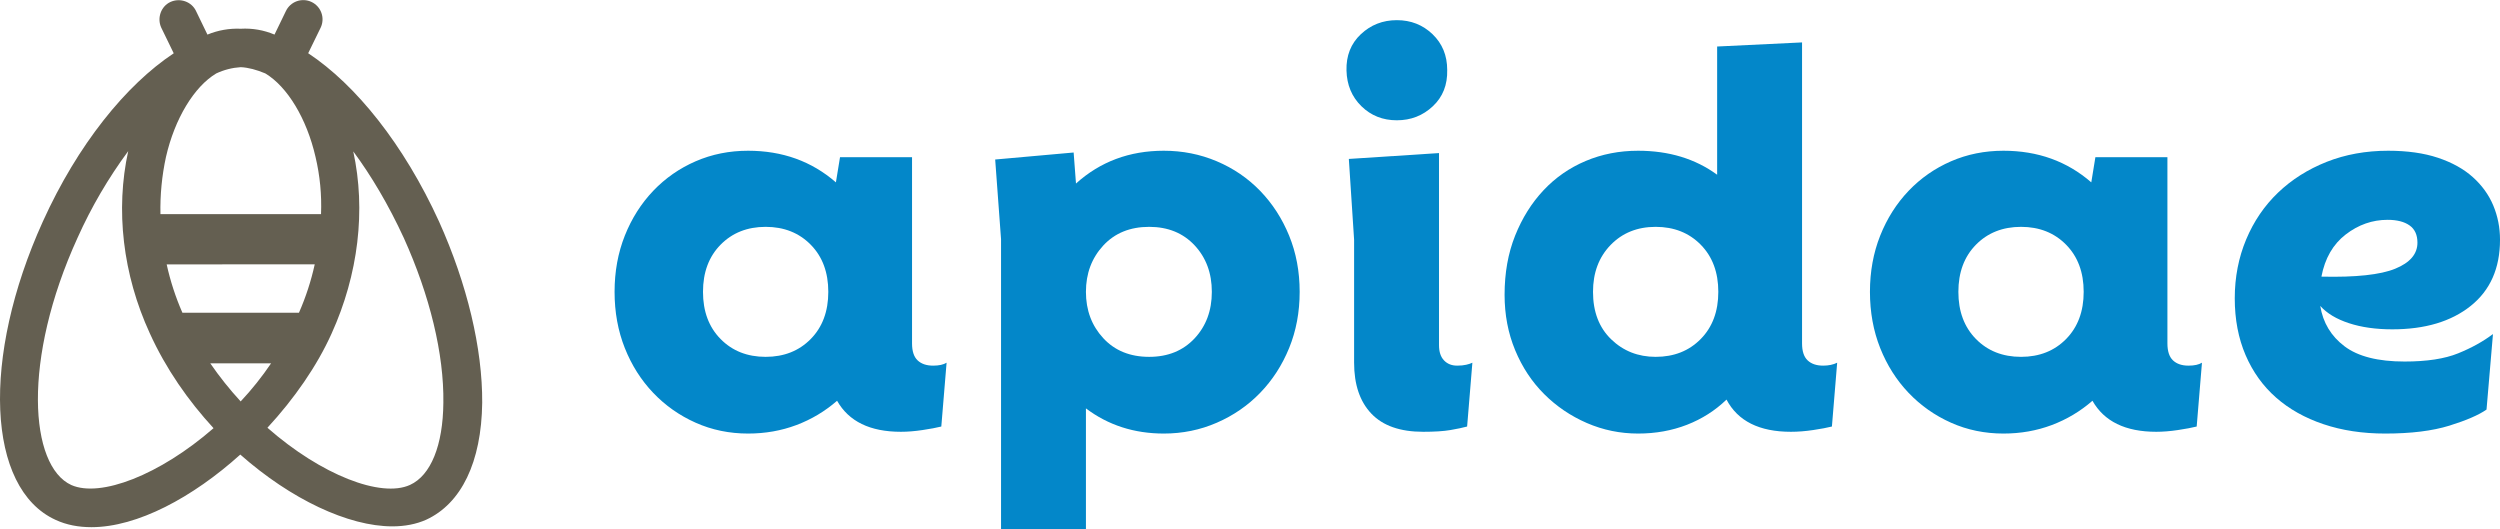
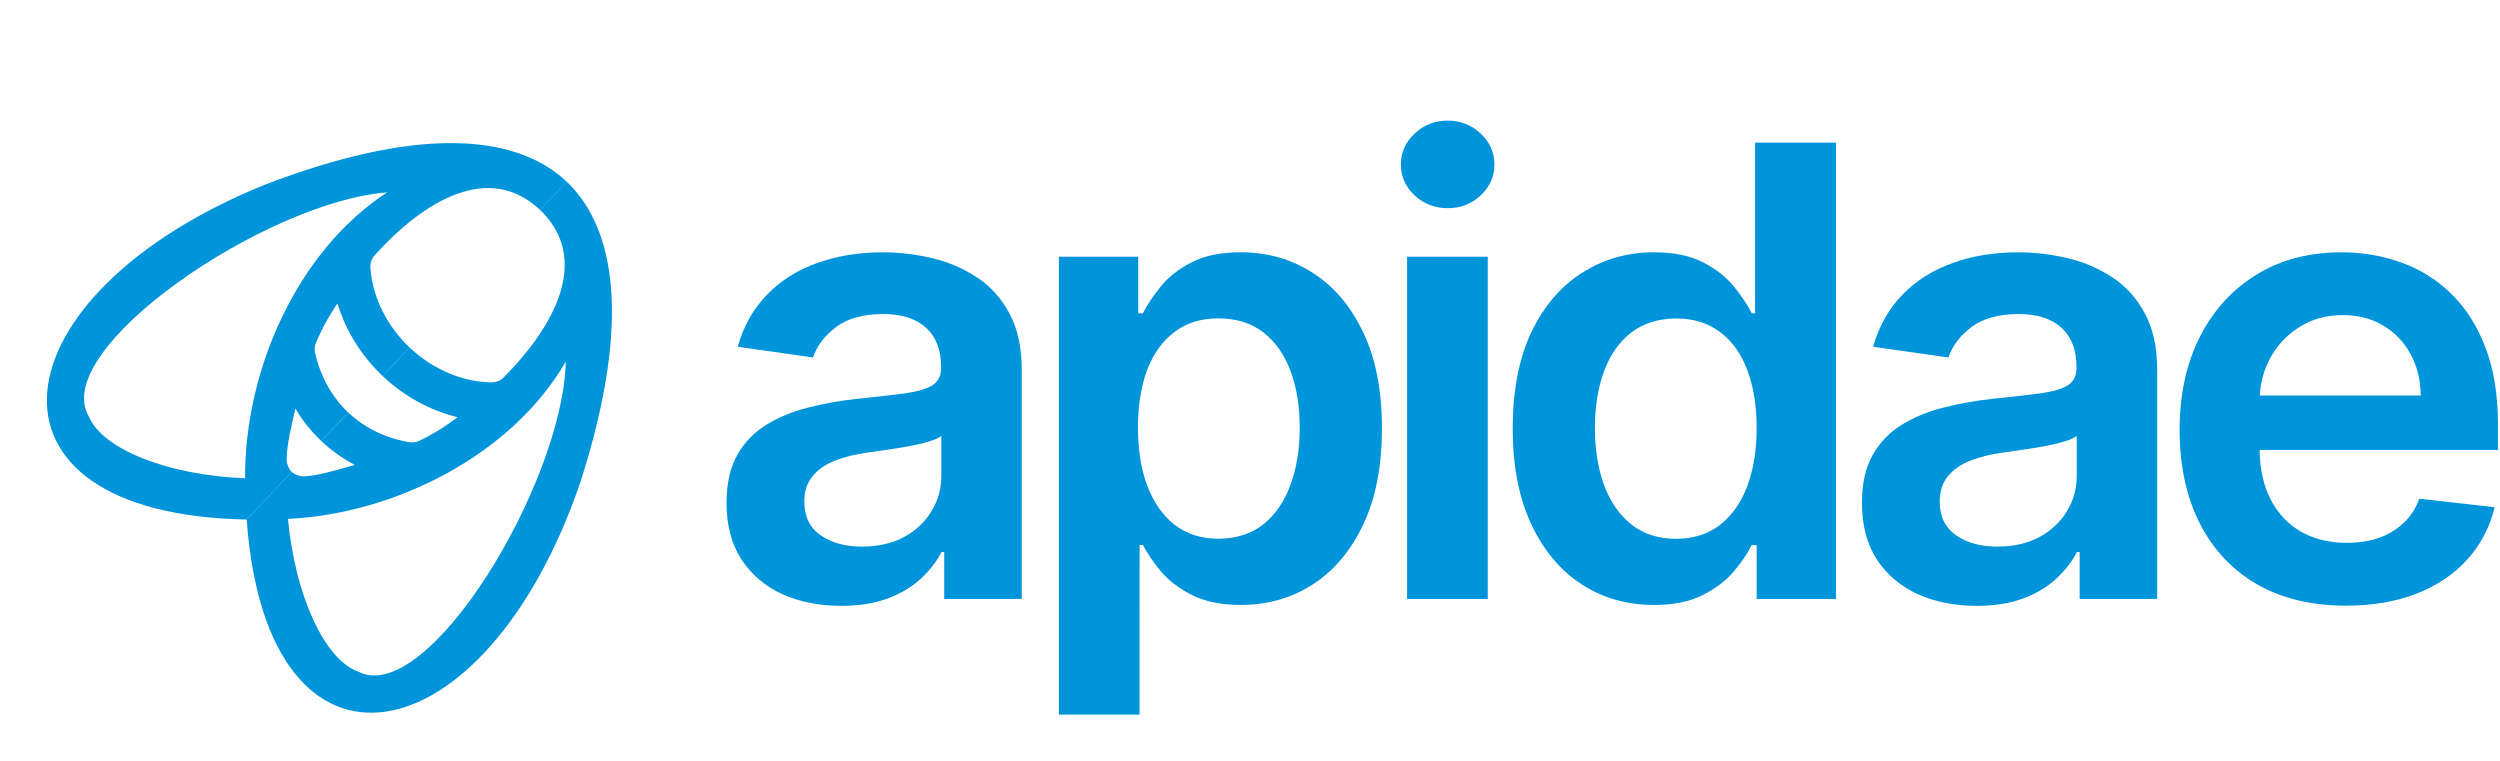
- <svg xmlns="http://www.w3.org/2000/svg" width="161.467mm" height="34.16mm" viewBox="0 0 161.467 34.16" version="1.1" id="svg348">
-   <defs id="defs345" />
-   <g id="layer1">
-     <g transform="matrix(0.2645833,0,0,0.2645833,28.35275,19.5914)" id="g4" style="clip-rule:evenodd;fill-rule:evenodd;stroke-miterlimit:10">
-       <path d="m 0,-19.994 c -8.583,-18.789 -20.3,-33.367 -31.931,-41.059 l 3.051,-6.252 c 0.534,-1.13 0.601,-2.42 0.18,-3.595 -0.418,-1.176 -1.287,-2.134 -2.414,-2.668 -1.126,-0.533 -2.421,-0.6 -3.596,-0.179 -1.175,0.418 -2.134,1.287 -2.667,2.417 l -2.775,5.726 c -2.597,-1.1 -5.413,-1.592 -8.229,-1.428 -2.787,-0.123 -5.566,0.365 -8.143,1.432 l -2.772,-5.726 c -1.074,-2.327 -3.935,-3.309 -6.263,-2.238 -2.328,1.074 -3.309,3.939 -2.238,6.267 l 3.044,6.259 c -11.635,7.699 -23.449,22.285 -31.95,41.074 -15.048,33.188 -13.716,65.13 3.104,72.818 2.686,1.25 5.636,1.787 8.77,1.787 11.183,-0.004 24.701,-7.248 36.325,-17.723 12.347,10.911 26.387,17.529 37.127,17.525 3.04,0 5.815,-0.537 8.232,-1.611 C 5.442,48.896 10.366,38.783 10.549,24.291 10.639,11.049 6.886,-4.7 0,-19.994 m -48.411,43.939 c -2.69,-2.921 -5.17,-6.032 -7.423,-9.304 l 14.854,-0.003 c -2.227,3.293 -4.712,6.404 -7.431,9.307 M -34.18,2.291 -62.631,2.298 c -1.667,-3.801 -2.954,-7.755 -3.842,-11.806 l 36.142,-0.011 c -0.891,4.054 -2.178,8.008 -3.849,11.81 m -14.212,-59.942 c 1.88,0.094 3.845,0.627 5.998,1.526 5.368,3.219 10.105,11.008 12.257,20.389 1.082,4.57 1.533,9.263 1.343,13.955 l -39.201,0.011 c -0.097,-4.685 0.354,-9.37 1.347,-13.954 2.148,-9.393 6.893,-17.178 12.269,-20.394 1.88,-0.884 3.913,-1.402 5.987,-1.533 M -89.75,44.353 c -10.194,-4.652 -12.067,-30.592 1.537,-60.389 3.35,-7.461 7.491,-14.541 12.351,-21.121 -3.141,14.324 -1.35,30.062 5.267,44.465 3.936,8.676 9.393,16.461 15.563,23.168 -13.153,11.456 -27.649,17.006 -34.718,13.877 m 82.674,-0.026 c -7.069,3.219 -21.647,-2.41 -34.803,-13.955 6.531,-7.069 12.074,-15.026 15.663,-22.997 6.535,-14.406 8.415,-30.148 5.289,-44.465 4.376,5.913 8.584,12.985 12.34,21.125 6.349,14.044 9.833,28.357 9.654,40.256 -0.093,10.378 -3.052,17.715 -8.143,20.036" style="fill:#645f51;fill-rule:nonzero" id="path2" />
-     </g>
-     <g transform="matrix(0.2645833,0,0,0.2645833,49.45088,14.68999)" id="g8" style="clip-rule:evenodd;fill-rule:evenodd;stroke-miterlimit:10">
-       <path d="m 0,31.588 c 4.479,0 8.146,-1.452 11.006,-4.357 2.859,-2.909 4.288,-6.744 4.288,-11.509 0,-4.761 -1.429,-8.596 -4.288,-11.505 C 8.146,1.312 4.479,-0.145 0,-0.145 c -4.479,0 -8.146,1.457 -11.006,4.362 -2.859,2.909 -4.288,6.744 -4.288,11.505 0,4.765 1.429,8.6 4.288,11.509 2.86,2.905 6.527,4.357 11.006,4.357 m 40.877,2.147 c 1.43,0 2.524,-0.241 3.291,-0.717 l -1.289,15.58 c -1.144,0.286 -2.669,0.572 -4.575,0.858 -1.906,0.286 -3.667,0.426 -5.287,0.426 -7.529,0 -12.721,-2.523 -15.58,-7.574 -2.955,2.573 -6.268,4.552 -9.935,5.931 -3.667,1.38 -7.597,2.074 -11.791,2.074 -4.575,0 -8.841,-0.88 -12.794,-2.645 -3.953,-1.761 -7.406,-4.189 -10.361,-7.289 -2.954,-3.095 -5.264,-6.74 -6.934,-10.933 -1.666,-4.194 -2.501,-8.768 -2.501,-13.724 0,-4.952 0.835,-9.526 2.501,-13.72 1.67,-4.193 3.98,-7.838 6.934,-10.937 2.955,-3.096 6.408,-5.501 10.361,-7.217 3.953,-1.715 8.219,-2.573 12.794,-2.573 8.383,0 15.531,2.573 21.44,7.72 l 1.003,-6.15 h 17.581 v 45.457 c 0,1.906 0.45,3.286 1.357,4.144 0.904,0.858 2.165,1.289 3.785,1.289" style="fill:#0387c9;fill-rule:nonzero" id="path6" />
-     </g>
-     <g transform="matrix(0.2645833,0,0,0.2645833,74.22197,20.85505)" id="g12" style="clip-rule:evenodd;fill-rule:evenodd;stroke-miterlimit:10">
-       <path d="m 0,8.287 c 4.575,0 8.264,-1.502 11.078,-4.502 2.81,-3 4.216,-6.79 4.216,-11.364 0,-4.575 -1.406,-8.36 -4.216,-11.364 -2.814,-3 -6.503,-4.503 -11.078,-4.503 -4.67,0 -8.41,1.525 -11.223,4.575 -2.81,3.05 -4.217,6.817 -4.217,11.292 0,4.479 1.407,8.246 4.217,11.291 C -8.41,6.767 -4.67,8.287 0,8.287 m 3.572,-50.313 c 4.574,0 8.886,0.858 12.934,2.573 4.053,1.716 7.579,4.121 10.579,7.217 3,3.099 5.36,6.744 7.076,10.937 1.715,4.194 2.573,8.768 2.573,13.72 0,4.956 -0.858,9.53 -2.573,13.724 -1.716,4.193 -4.076,7.838 -7.076,10.933 -3,3.1 -6.526,5.528 -10.579,7.289 -4.048,1.765 -8.36,2.645 -12.934,2.645 -7.244,0 -13.579,-2.046 -19.012,-6.145 v 29.446 h -20.722 v -70.754 l -1.43,-19.443 19.152,-1.711 0.572,7.575 c 5.909,-5.337 13.053,-8.006 21.44,-8.006" style="fill:#0387c9;fill-rule:nonzero" id="path10" />
-     </g>
-     <g transform="matrix(0.2645833,0,0,0.2645833,94.11282,5.574913)" id="g16" style="clip-rule:evenodd;fill-rule:evenodd;stroke-miterlimit:10">
-       <path d="m 0,68.185 c 0.858,0 1.598,-0.073 2.215,-0.218 0.622,-0.141 1.121,-0.308 1.502,-0.499 l -1.284,15.58 c -1.053,0.286 -2.41,0.572 -4.076,0.858 -1.67,0.286 -3.885,0.427 -6.644,0.427 -5.628,0 -9.844,-1.475 -12.653,-4.43 -2.81,-2.95 -4.216,-7.098 -4.216,-12.435 V 37.451 l -1.285,-19.724 22.012,-1.43 v 46.882 c 0,1.625 0.403,2.859 1.216,3.717 0.808,0.858 1.879,1.289 3.213,1.289 M -14.723,8.292 c -3.431,0 -6.313,-1.144 -8.645,-3.431 -2.338,-2.283 -3.554,-5.192 -3.645,-8.719 -0.095,-3.617 1.071,-6.571 3.5,-8.859 2.432,-2.287 5.359,-3.431 8.79,-3.431 3.431,0 6.336,1.144 8.719,3.431 2.382,2.288 3.576,5.192 3.576,8.719 0.091,3.621 -1.071,6.576 -3.504,8.859 -2.428,2.287 -5.36,3.431 -8.791,3.431" style="fill:#0387c9;fill-rule:nonzero" id="path14" />
-     </g>
-     <g transform="matrix(0.2645833,0,0,0.2645833,106.9337,7.694067)" id="g20" style="clip-rule:evenodd;fill-rule:evenodd;stroke-miterlimit:10">
-       <path d="m 0,58.029 c 4.479,0 8.146,-1.452 11.006,-4.357 2.859,-2.909 4.288,-6.744 4.288,-11.509 0,-4.761 -1.429,-8.596 -4.288,-11.505 C 8.146,27.753 4.479,26.296 0,26.296 c -4.479,0 -8.146,1.48 -11.006,4.434 -2.859,2.955 -4.288,6.767 -4.288,11.433 0,4.86 1.475,8.718 4.429,11.577 2.955,2.859 6.576,4.289 10.865,4.289 m 40.877,2.147 c 1.335,0 2.478,-0.241 3.432,-0.717 l -1.285,15.58 c -1.144,0.286 -2.668,0.572 -4.575,0.858 -1.906,0.286 -3.717,0.426 -5.432,0.426 -7.72,0 -12.962,-2.618 -15.721,-7.86 -2.764,2.668 -5.982,4.72 -9.649,6.149 -3.671,1.425 -7.647,2.142 -11.936,2.142 -4.384,0 -8.555,-0.857 -12.508,-2.573 -3.953,-1.715 -7.429,-4.075 -10.433,-7.075 -3,-3 -5.36,-6.576 -7.076,-10.72 -1.715,-4.143 -2.573,-8.646 -2.573,-13.506 0,-5.337 0.858,-10.148 2.573,-14.437 1.716,-4.289 4.026,-7.983 6.935,-11.078 2.904,-3.095 6.335,-5.478 10.288,-7.148 3.953,-1.666 8.22,-2.501 12.794,-2.501 7.525,0 13.96,1.956 19.298,5.859 v -31.301 l 20.726,-0.999 v 73.468 c 0,1.906 0.45,3.286 1.357,4.144 0.904,0.858 2.165,1.289 3.785,1.289" style="fill:#0387c9;fill-rule:nonzero" id="path18" />
-     </g>
-     <g transform="matrix(0.2645833,0,0,0.2645833,130.5317,14.68999)" id="g24" style="clip-rule:evenodd;fill-rule:evenodd;stroke-miterlimit:10">
-       <path d="m 0,31.588 c 4.479,0 8.146,-1.452 11.006,-4.357 2.859,-2.909 4.288,-6.744 4.288,-11.509 0,-4.761 -1.429,-8.596 -4.288,-11.505 C 8.146,1.312 4.479,-0.145 0,-0.145 c -4.479,0 -8.146,1.457 -11.006,4.362 -2.859,2.909 -4.288,6.744 -4.288,11.505 0,4.765 1.429,8.6 4.288,11.509 2.86,2.905 6.527,4.357 11.006,4.357 m 40.878,2.147 c 1.429,0 2.523,-0.241 3.29,-0.717 l -1.289,15.58 c -1.144,0.286 -2.669,0.572 -4.575,0.858 -1.906,0.286 -3.667,0.426 -5.287,0.426 -7.529,0 -12.721,-2.523 -15.58,-7.574 -2.955,2.573 -6.268,4.552 -9.935,5.931 -3.667,1.38 -7.597,2.074 -11.791,2.074 -4.575,0 -8.841,-0.88 -12.794,-2.645 -3.953,-1.761 -7.406,-4.189 -10.361,-7.289 -2.954,-3.095 -5.264,-6.74 -6.934,-10.933 -1.666,-4.194 -2.501,-8.768 -2.501,-13.724 0,-4.952 0.835,-9.526 2.501,-13.72 1.67,-4.193 3.98,-7.838 6.934,-10.937 2.955,-3.096 6.408,-5.501 10.361,-7.217 3.953,-1.715 8.219,-2.573 12.794,-2.573 8.383,0 15.531,2.573 21.44,7.72 l 1.003,-6.15 h 17.581 v 45.457 c 0,1.906 0.45,3.286 1.357,4.144 0.904,0.858 2.165,1.289 3.786,1.289" style="fill:#0387c9;fill-rule:nonzero" id="path22" />
-     </g>
-     <g transform="matrix(0.2645833,0,0,0.2645833,154.2063,23.54004)" id="g28" style="clip-rule:evenodd;fill-rule:evenodd;stroke-miterlimit:10">
-       <path d="m 0,-35.309 c -3.717,0 -7.125,1.194 -10.221,3.576 -3.095,2.383 -5.073,5.814 -5.931,10.289 8.382,0.195 14.387,-0.449 18.008,-1.929 3.622,-1.475 5.433,-3.594 5.433,-6.358 0,-1.906 -0.645,-3.313 -1.929,-4.216 C 4.076,-34.855 2.287,-35.309 0,-35.309 m -16.438,21.013 c 0.667,4.098 2.646,7.388 5.932,9.862 3.285,2.478 8.169,3.717 14.65,3.717 5.432,0 9.793,-0.667 13.079,-2.002 3.286,-1.334 6.123,-2.904 8.505,-4.715 l -1.575,18.439 c -1.906,1.335 -4.928,2.642 -9.072,3.931 -4.148,1.284 -9.363,1.929 -15.653,1.929 -5.528,0 -10.556,-0.763 -15.081,-2.288 -4.525,-1.525 -8.387,-3.69 -11.577,-6.503 -3.196,-2.81 -5.669,-6.263 -7.434,-10.362 -1.761,-4.098 -2.642,-8.722 -2.642,-13.864 0,-5.147 0.931,-9.935 2.787,-14.369 1.856,-4.429 4.452,-8.237 7.788,-11.432 3.335,-3.191 7.293,-5.691 11.863,-7.507 4.575,-1.806 9.581,-2.714 15.009,-2.714 4.67,0 8.723,0.572 12.149,1.716 3.431,1.143 6.268,2.714 8.505,4.715 2.237,2.002 3.908,4.316 5.006,6.935 1.094,2.623 1.643,5.41 1.643,8.36 0,6.957 -2.383,12.344 -7.148,16.152 -4.766,3.812 -11.147,5.718 -19.152,5.718 -4.003,0 -7.53,-0.499 -10.579,-1.502 -3.05,-0.998 -5.383,-2.405 -7.003,-4.216" style="fill:#0387c9;fill-rule:nonzero" id="path26" />
-     </g>
-   </g>
+ <svg xmlns="http://www.w3.org/2000/svg" width="582" height="177" viewBox="0 0 582 177" fill="none">
+   <path d="M195.798 141.039C190.751 141.039 186.202 140.137 182.157 138.34C178.148 136.508 174.963 133.809 172.615 130.251C170.296 126.693 169.139 122.298 169.139 117.079C169.139 112.584 169.97 108.865 171.63 105.93C173.291 102.988 175.556 100.639 178.421 98.878C181.291 97.117 184.523 95.782 188.117 94.887C191.747 93.956 195.501 93.28 199.374 92.864C204.041 92.378 207.825 91.951 210.731 91.566C213.637 91.15 215.742 90.528 217.059 89.698C218.405 88.832 219.081 87.503 219.081 85.706V85.398C219.081 81.49 217.925 78.465 215.606 76.324C213.287 74.183 209.954 73.11 205.595 73.11C200.999 73.11 197.351 74.112 194.653 76.116C191.99 78.121 190.193 80.487 189.262 83.221L171.731 80.73C173.113 75.891 175.396 71.846 178.575 68.596C181.754 65.311 185.644 62.856 190.247 61.231C194.843 59.57 199.925 58.74 205.494 58.74C209.331 58.74 213.156 59.19 216.958 60.086C220.759 60.987 224.235 62.47 227.384 64.546C230.533 66.586 233.054 69.367 234.957 72.896C236.891 76.425 237.863 80.831 237.863 86.121V139.438H219.817V128.496H219.194C218.055 130.708 216.448 132.783 214.372 134.717C212.332 136.62 209.758 138.157 206.645 139.331C203.567 140.469 199.955 141.045 195.803 141.045L195.798 141.039ZM200.673 127.244C204.438 127.244 207.706 126.503 210.476 125.014C213.239 123.49 215.369 121.486 216.857 119.001C218.375 116.51 219.14 113.8 219.14 110.858V101.47C218.553 101.956 217.551 102.401 216.134 102.816C214.752 103.231 213.192 103.593 211.466 103.907C209.74 104.216 208.026 104.494 206.33 104.738C204.634 104.981 203.163 105.188 201.924 105.36C199.125 105.74 196.616 106.363 194.404 107.228C192.192 108.094 190.442 109.304 189.167 110.858C187.886 112.382 187.246 114.351 187.246 116.771C187.246 120.228 188.509 122.838 191.035 124.605C193.562 126.372 196.776 127.25 200.678 127.25L200.673 127.244Z" fill="#0094DB" />
+   <path d="M246.516 166.365V59.766H264.978V72.938H266.069C267.036 71.004 268.4 68.946 270.167 66.764C271.929 64.552 274.319 62.666 277.326 61.112C280.332 59.523 284.169 58.728 288.837 58.728C294.993 58.728 300.544 60.3 305.484 63.449C310.466 66.562 314.404 71.176 317.31 77.297C320.251 83.382 321.716 90.848 321.716 99.703C321.716 108.557 320.281 115.881 317.411 122.002C314.54 128.122 310.632 132.789 305.692 136.004C300.746 139.218 295.147 140.825 288.89 140.825C284.324 140.825 280.54 140.066 277.533 138.542C274.526 137.018 272.107 135.185 270.274 133.044C268.477 130.868 267.077 128.81 266.075 126.871H265.298L265.292 166.365H246.516ZM264.925 99.596C264.925 104.749 265.648 109.263 267.101 113.129C268.59 117.002 270.713 120.027 273.483 122.203C276.282 124.344 279.674 125.418 283.648 125.418C287.621 125.418 291.274 124.309 294.074 122.097C296.873 119.849 298.984 116.789 300.402 112.916C301.855 109.008 302.578 104.566 302.578 99.59C302.578 94.614 301.872 90.255 300.449 86.418C299.032 82.581 296.92 79.574 294.121 77.392C291.322 75.215 287.829 74.124 283.642 74.124C279.455 74.124 276.222 75.179 273.423 77.285C270.624 79.396 268.495 82.35 267.048 86.151C265.63 89.953 264.919 94.43 264.919 99.584L264.925 99.596Z" fill="#0094DB" />
+   <path d="M327.57 139.432V59.766H346.346V139.426H327.57V139.432ZM337.011 48.462C334.04 48.462 331.478 47.477 329.337 45.509C327.19 43.504 326.123 41.102 326.123 38.297C326.123 35.492 327.196 33.06 329.337 31.085C331.484 29.081 334.04 28.078 337.011 28.078C339.983 28.078 342.58 29.081 344.686 31.085C346.827 33.054 347.9 35.462 347.9 38.297C347.9 41.132 346.827 43.498 344.686 45.509C342.574 47.477 340.018 48.462 337.011 48.462Z" fill="#0094DB" />
+   <path d="M384.99 140.831C378.733 140.831 373.129 139.224 368.183 136.01C363.237 132.795 359.334 128.128 356.464 122.007C353.593 115.887 352.158 108.456 352.158 99.708C352.158 90.961 353.611 83.387 356.517 77.302C359.459 71.182 363.414 66.568 368.396 63.455C373.378 60.305 378.923 58.734 385.043 58.734C389.711 58.734 393.548 59.529 396.555 61.118C399.562 62.672 401.946 64.558 403.713 66.77C405.474 68.946 406.844 71.004 407.811 72.944H408.588V33.214H427.412V139.432H408.95V126.882H407.811C406.844 128.816 405.445 130.874 403.612 133.056C401.78 135.197 399.36 137.03 396.353 138.554C393.346 140.078 389.563 140.837 384.996 140.837L384.99 140.831ZM390.227 125.429C394.2 125.429 397.593 124.356 400.392 122.215C403.191 120.039 405.32 117.014 406.773 113.141C408.226 109.269 408.95 104.755 408.95 99.608C408.95 94.46 408.22 89.976 406.773 86.175C405.356 82.373 403.244 79.414 400.445 77.308C397.681 75.197 394.271 74.147 390.227 74.147C386.182 74.147 382.553 75.239 379.747 77.415C376.948 79.592 374.837 82.599 373.419 86.442C372.002 90.279 371.296 94.673 371.296 99.614C371.296 104.554 372.002 109.037 373.419 112.94C374.872 116.812 377.001 119.872 379.801 122.12C382.636 124.332 386.111 125.441 390.227 125.441V125.429Z" fill="#0094DB" />
+   <path d="M460.119 141.039C455.072 141.039 450.523 140.137 446.479 138.34C442.47 136.508 439.285 133.809 436.936 130.251C434.617 126.693 433.461 122.298 433.461 117.079C433.461 112.584 434.291 108.865 435.952 105.93C437.612 102.988 439.878 100.639 442.748 98.878C445.619 97.117 448.851 95.782 452.445 94.887C456.074 93.956 459.828 93.28 463.701 92.864C468.369 92.378 472.152 91.951 475.058 91.566C477.964 91.15 480.07 90.528 481.386 89.698C482.732 88.832 483.409 87.503 483.409 85.706V85.398C483.409 81.49 482.252 78.465 479.933 76.324C477.614 74.183 474.281 73.11 469.922 73.11C465.326 73.11 461.679 74.112 458.98 76.116C456.318 78.121 454.521 80.487 453.589 83.221L436.059 80.73C437.44 75.891 439.724 71.846 442.902 68.596C446.081 65.311 449.972 62.856 454.574 61.231C459.17 59.57 464.253 58.74 469.822 58.74C473.659 58.74 477.484 59.19 481.285 60.086C485.087 60.987 488.562 62.47 491.711 64.546C494.861 66.586 497.381 69.367 499.285 72.896C501.218 76.425 502.191 80.831 502.191 86.121V139.438H484.144V128.496H483.521C482.383 130.708 480.775 132.783 478.7 134.717C476.66 136.62 474.086 138.157 470.972 139.331C467.894 140.469 464.282 141.045 460.131 141.045L460.119 141.039ZM464.994 127.244C468.76 127.244 472.028 126.503 474.797 125.014C477.561 123.49 479.69 121.486 481.179 119.001C482.697 116.51 483.462 113.8 483.462 110.858V101.47C482.875 101.956 481.873 102.401 480.455 102.816C479.073 103.231 477.514 103.593 475.788 103.907C474.062 104.216 472.348 104.494 470.652 104.738C468.956 104.981 467.485 105.188 466.245 105.36C463.446 105.74 460.937 106.363 458.725 107.228C456.513 108.094 454.764 109.304 453.489 110.858C452.208 112.382 451.567 114.351 451.567 116.771C451.567 120.228 452.83 122.838 455.357 124.605C457.883 126.366 461.098 127.25 465 127.25L464.994 127.244Z" fill="#0094DB" />
+   <path d="M581.53 98.979C581.53 91.993 580.564 85.979 578.624 80.932C576.691 75.85 574.022 71.668 570.636 68.383C567.279 65.097 563.406 62.678 559.018 61.124C554.659 59.534 550.027 58.74 545.116 58.74C537.507 58.74 530.889 60.483 525.255 63.976C519.621 67.434 515.226 72.273 512.083 78.501C508.969 84.692 507.416 91.88 507.416 100.076C507.416 108.272 508.969 115.65 512.083 121.806C515.197 127.926 519.639 132.665 525.415 136.016C531.221 139.337 538.124 140.997 546.107 140.997C552.298 140.997 557.79 140.066 562.6 138.198C567.404 136.294 571.348 133.631 574.426 130.21C577.539 126.752 579.644 122.707 580.753 118.075L563.223 116.107C562.392 118.354 561.165 120.24 559.54 121.758C557.915 123.283 555.993 124.439 553.781 125.234C551.569 125.993 549.096 126.372 546.362 126.372C542.282 126.372 538.723 125.507 535.675 123.781C532.632 122.019 530.266 119.493 528.57 116.207C526.933 112.999 526.097 109.18 526.038 104.743H581.519V98.985L581.53 98.979ZM526.079 92.076C526.257 88.956 527.058 86.068 528.475 83.417C530.1 80.41 532.366 77.99 535.272 76.158C538.178 74.29 541.546 73.359 545.383 73.359C548.977 73.359 552.126 74.171 554.825 75.796C557.559 77.421 559.682 79.651 561.206 82.486C562.724 85.285 563.507 88.488 563.537 92.082H526.085L526.079 92.076Z" fill="#0094DB" />
+   <path d="M67.92 109.872C67.182 109.077 66.716 107.986 66.737 106.758C66.791 103.615 67.737 99.653 68.757 95.112C70.403 97.881 72.415 100.406 74.766 102.643L81.048 96.012C77.217 92.364 74.599 87.638 73.368 82.214C73.182 81.389 73.238 80.523 73.575 79.749C74.645 77.249 75.867 74.836 77.273 72.616C77.688 71.953 78.117 71.296 78.556 70.638C80.45 76.883 84.064 82.784 89.084 87.539L95.365 80.908C89.969 75.796 86.684 69.036 86.229 62.324C86.16 61.262 86.515 60.213 87.229 59.419C98.882 46.504 113.918 37.752 125.72 48.863L131.938 42.298C119.209 30.337 95.386 30.098 61.881 42.909C-1.664 68.531 -8.711 119.721 57.345 120.943C57.346 120.973 57.351 120.998 57.357 121.022L67.92 109.872ZM20.687 96.971C11.38 81.284 61.935 46.928 90.118 44.783C69.195 58.431 56.916 86.199 57.055 111.339C38.795 110.631 23.782 104.442 20.687 96.971Z" fill="#0094DB" />
+   <path d="M67.92 109.872C68.754 110.565 69.868 110.972 71.093 110.884C74.228 110.66 78.133 109.5 82.612 108.236C79.758 106.743 77.128 104.871 74.766 102.643L81.048 96.012C84.899 99.64 89.759 101.999 95.241 102.934C96.075 103.075 96.937 102.972 97.692 102.594C100.13 101.39 102.474 100.039 104.614 98.515C105.253 98.065 105.887 97.6 106.52 97.126C100.181 95.573 94.093 92.284 89.073 87.529L95.355 80.898C100.752 86.01 107.68 88.924 114.407 89.015C115.471 89.026 116.498 88.615 117.253 87.859C129.518 75.524 137.443 60.036 125.709 48.853L131.928 42.288C144.556 54.347 146.089 78.127 135.106 112.271C112.961 177.11 62.228 186.918 57.431 121.025C57.402 121.026 57.377 121.022 57.352 121.017L67.914 109.867L67.92 109.872ZM83.358 156.336C99.526 164.78 131.095 112.439 131.711 84.182C119.215 105.813 92.153 119.578 67.043 120.8C68.738 138.994 75.731 153.65 83.358 156.336Z" fill="#0094DB" />
</svg>
